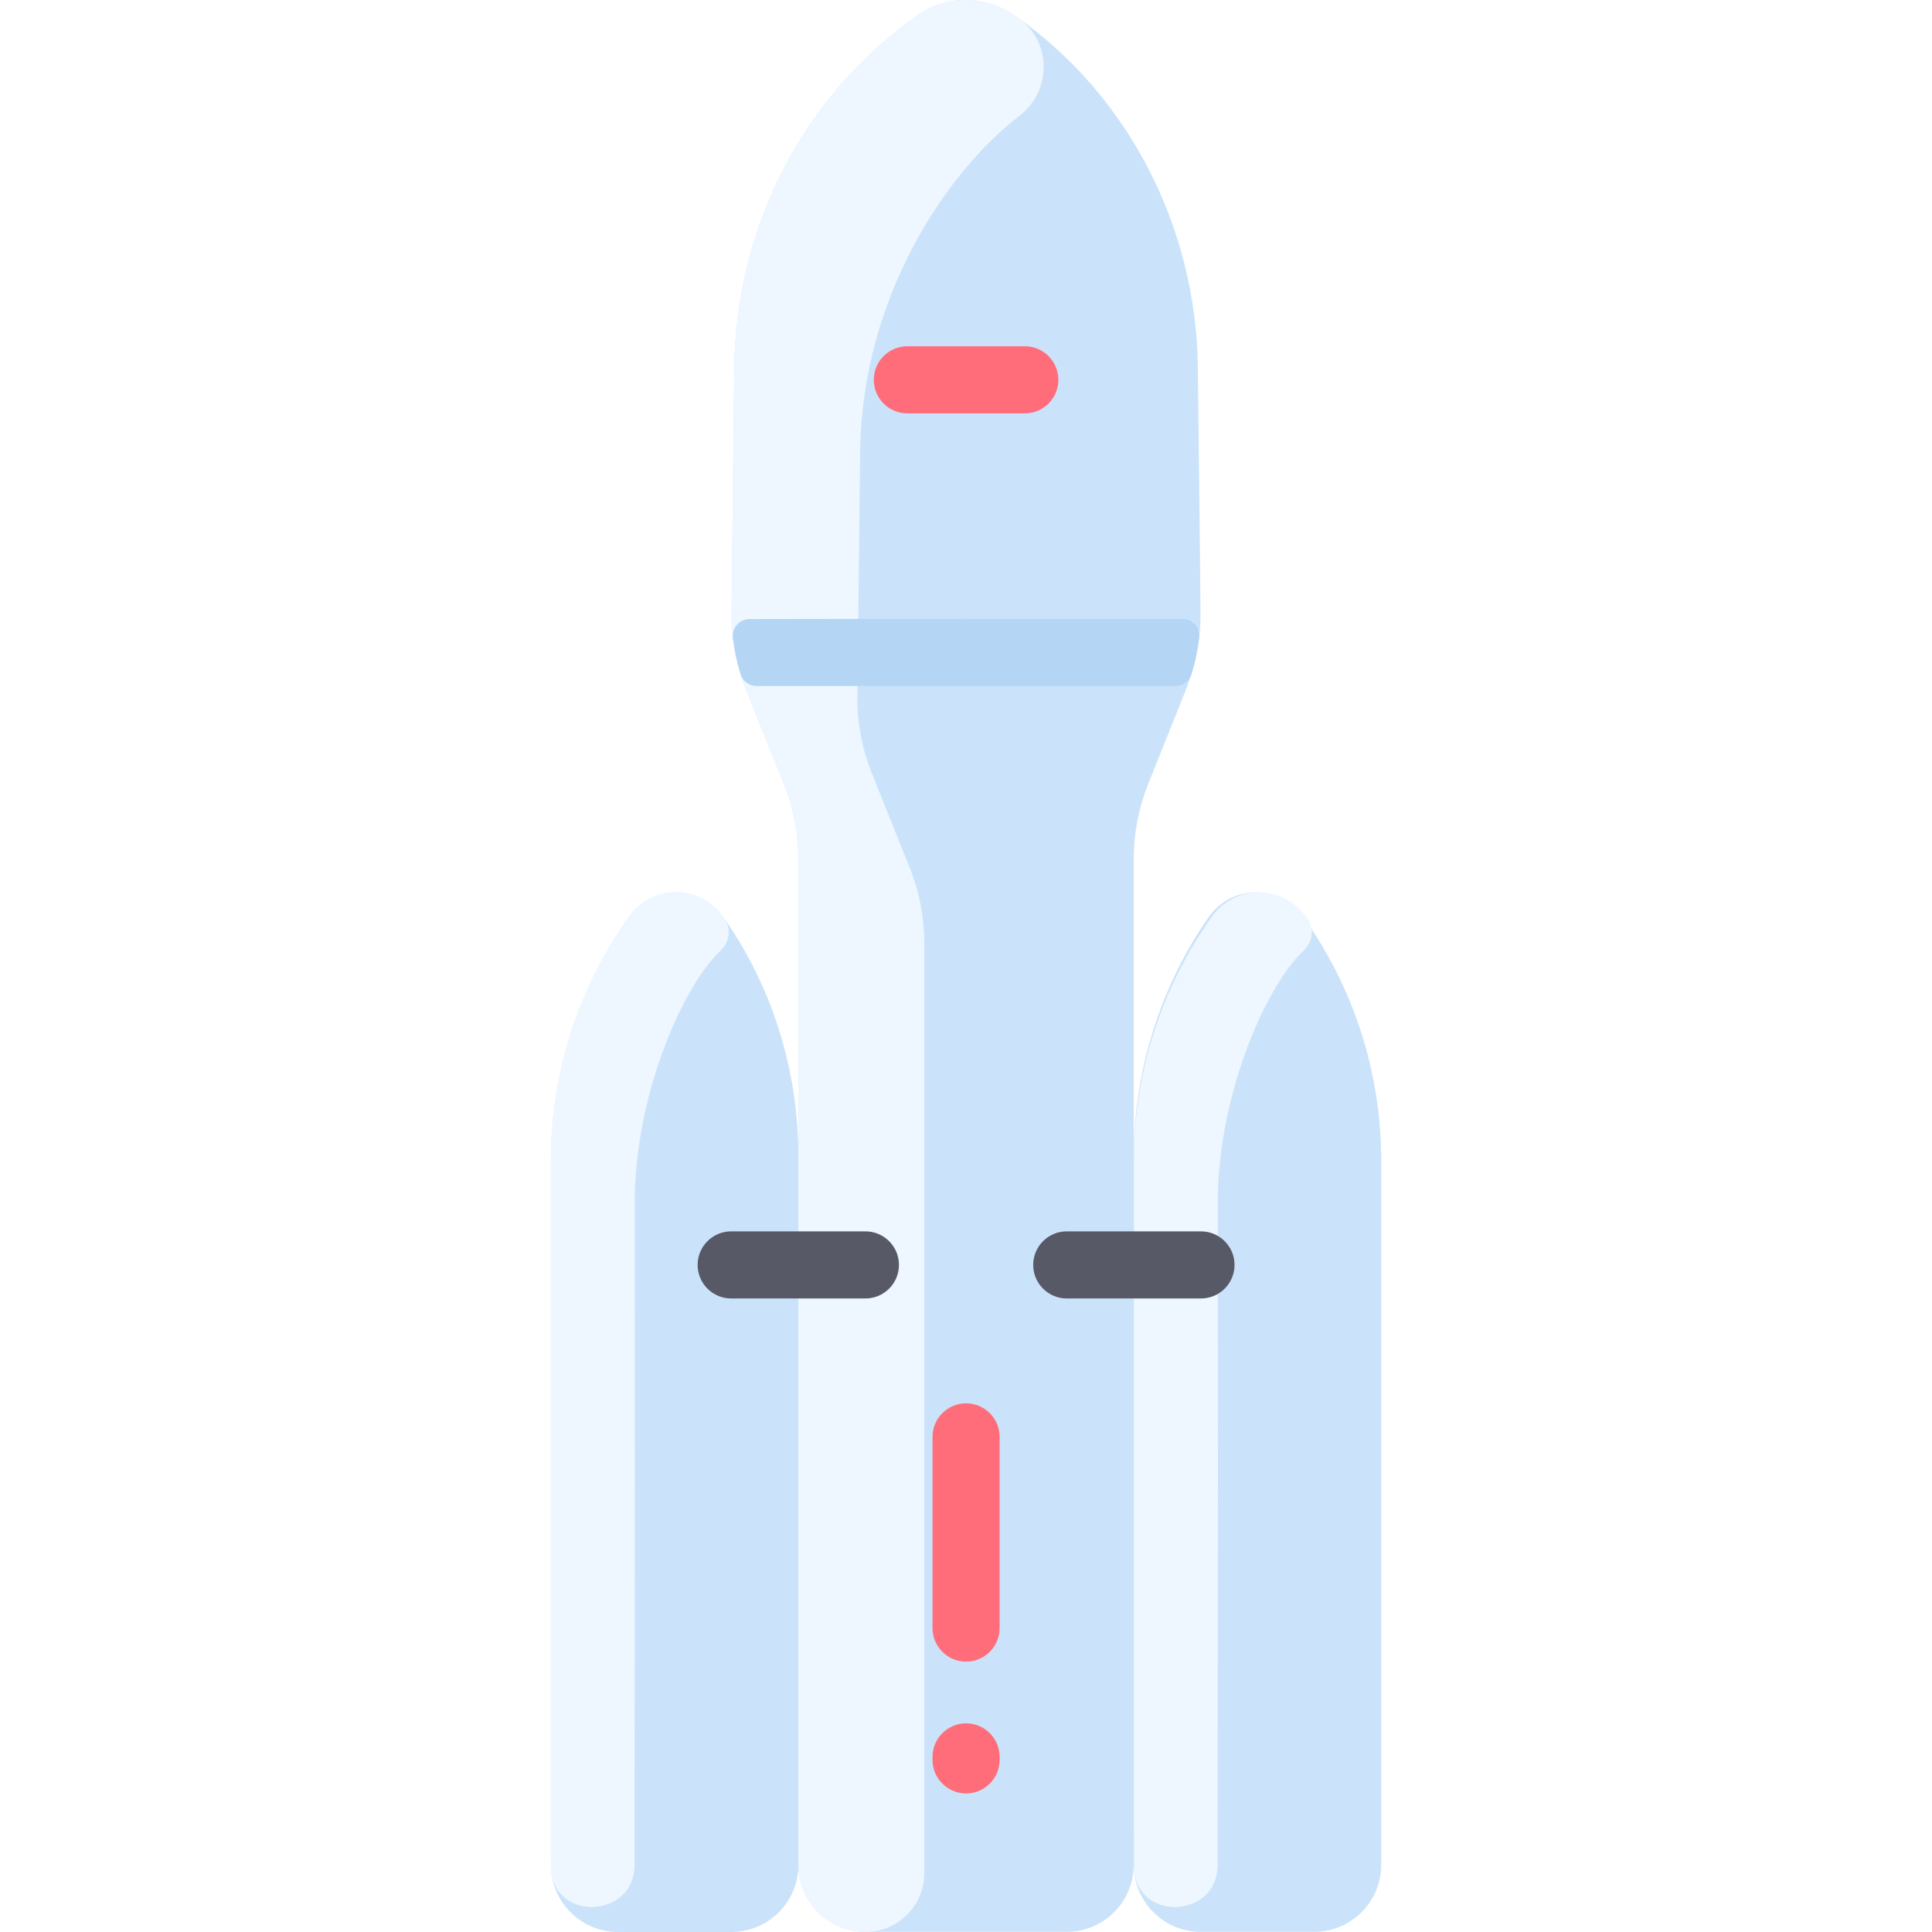
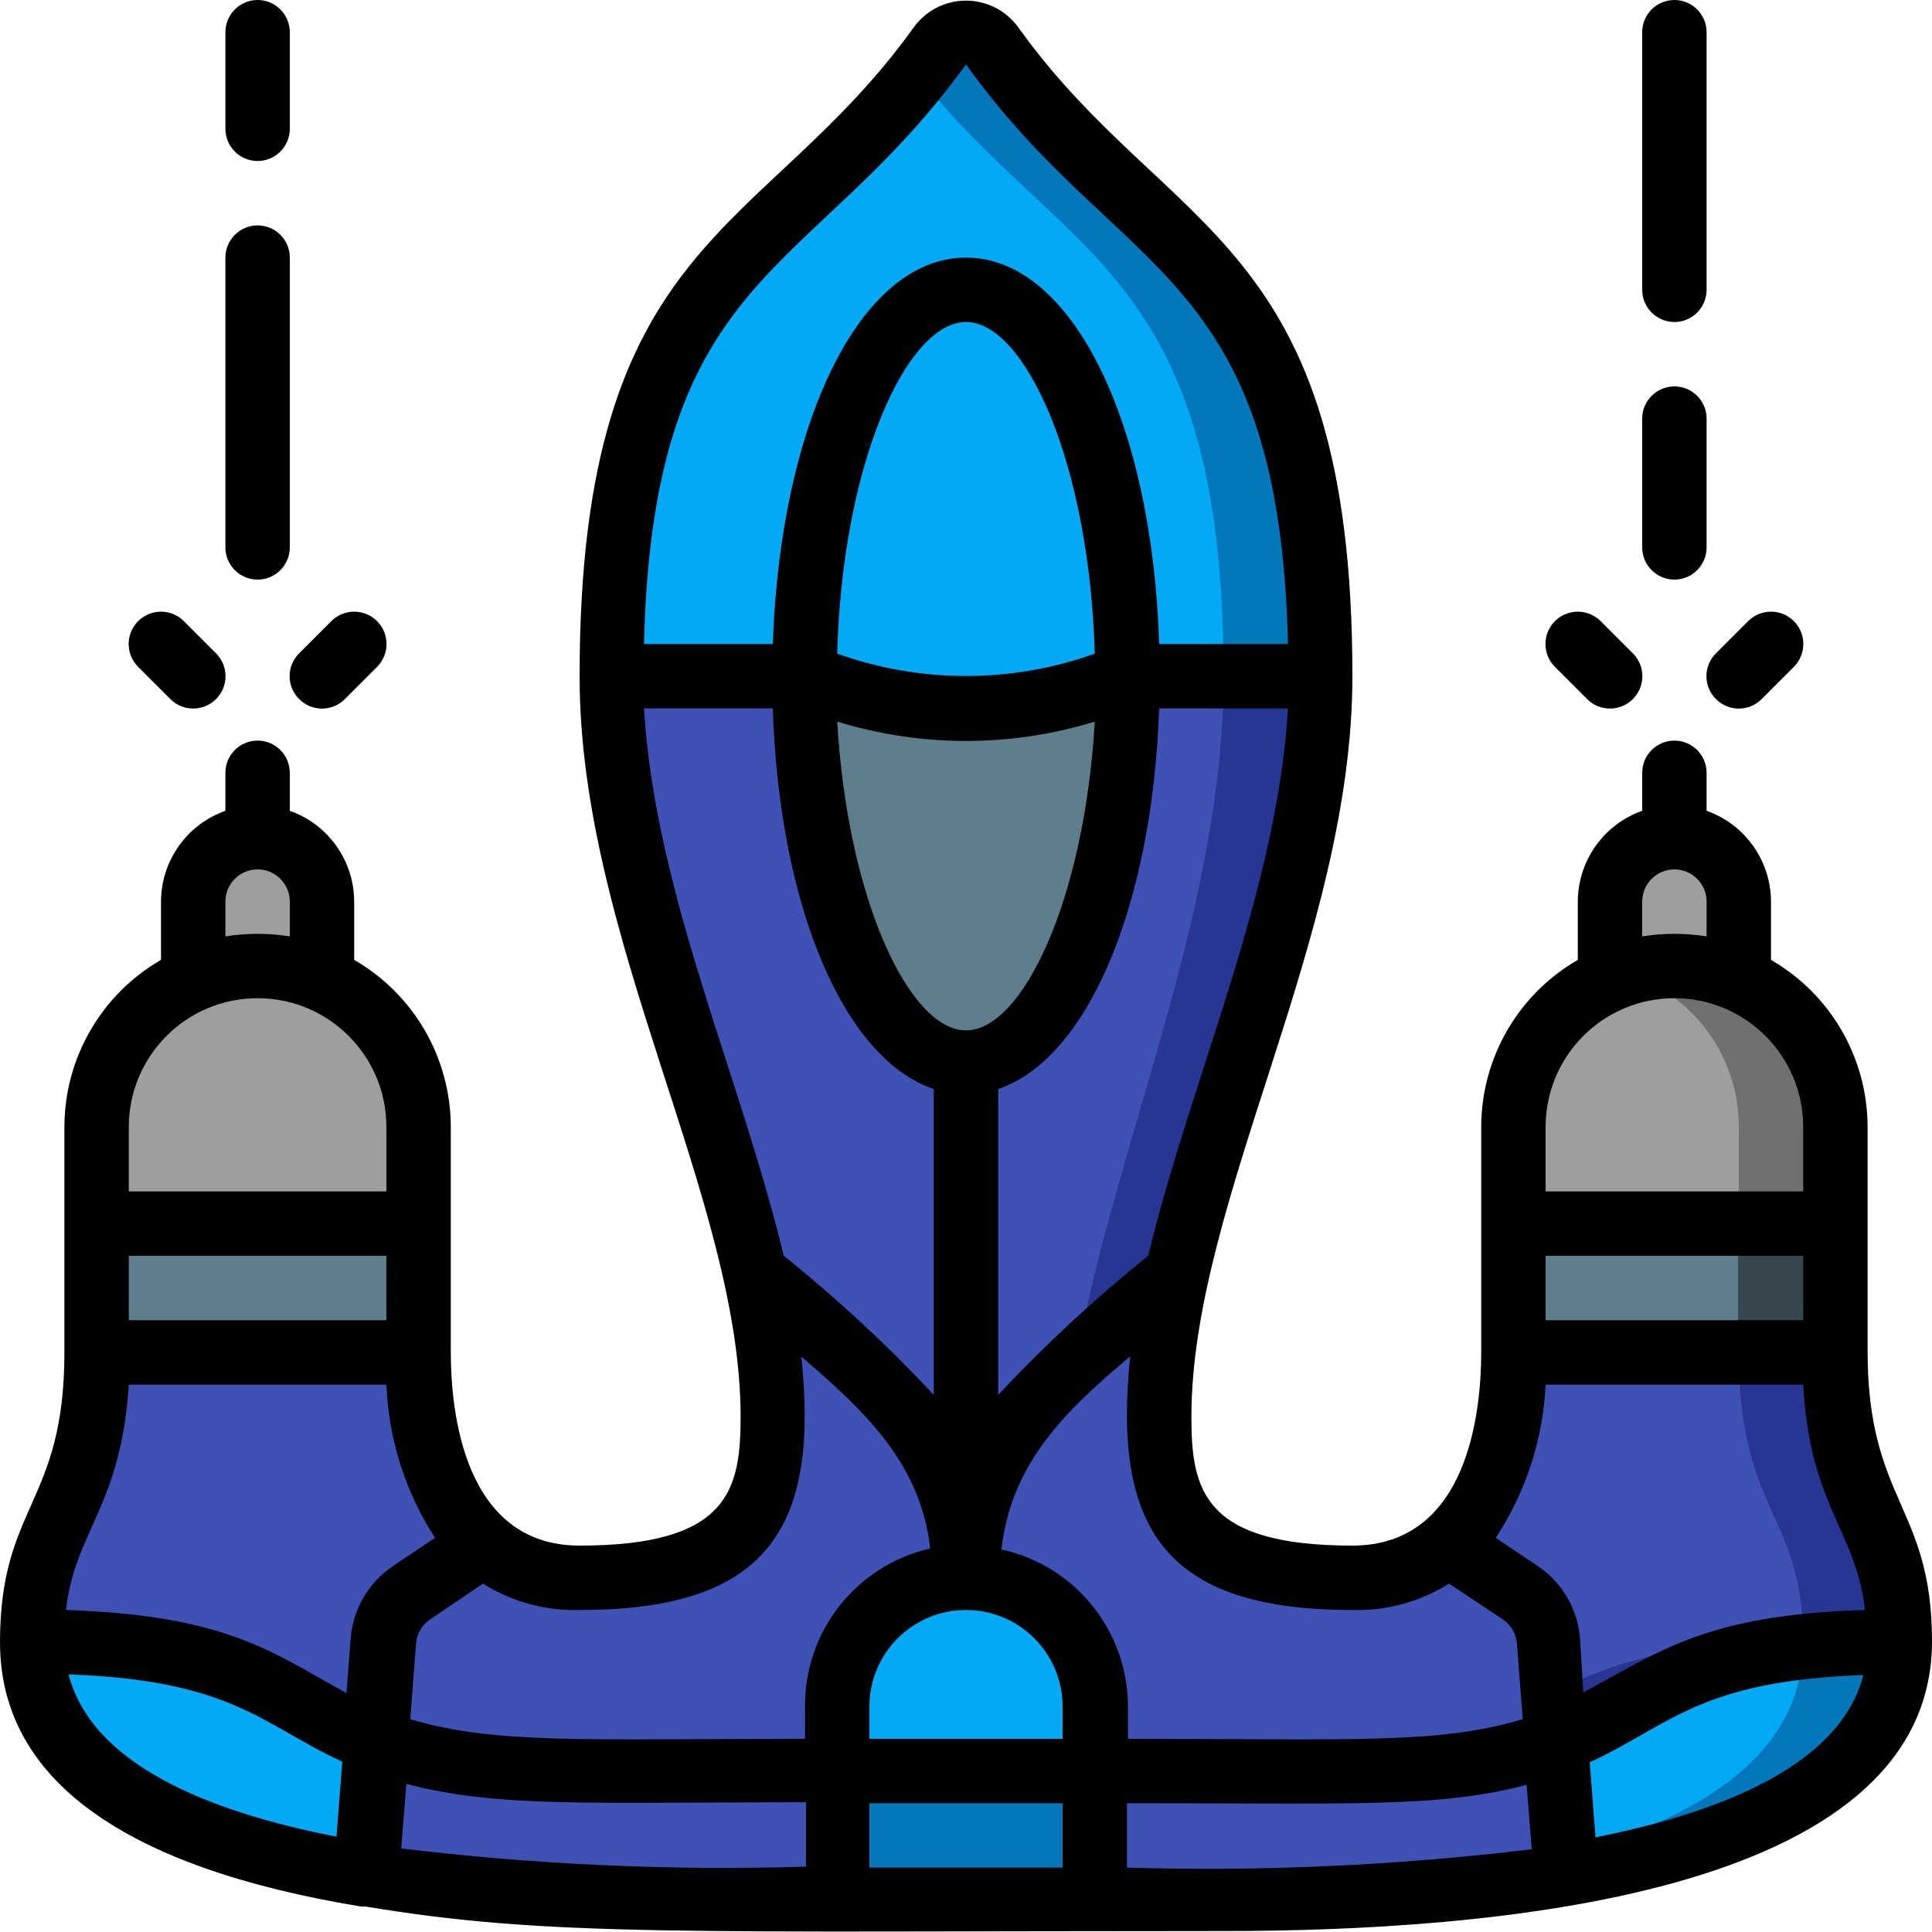
- <svg xmlns="http://www.w3.org/2000/svg" id="Layer_1" enable-background="new 0 0 460.581 460.581" height="512" viewBox="0 0 460.581 460.581" width="512">
-   <path d="m310.604 218.459c-5.527-7.725-17.032-7.62-22.48.2-11.045 15.855-17.787 35.889-17.845 56.733v-70.632c0-6.12 1.18-12.19 3.45-17.87 3.52-8.77 9.244-23.072 9.34-23.34 1.841-5.15 3-10.5 3.13-15.96.043-2.293-.571-55.073-.64-60.25-.46-32.93-16.14-64.05-42.95-83.17-7.99-5.71-17.15-5.23-23.86-.53-27.89 19.55-43.24 51.23-43.69 83.7-.03 2.65-.67 59.73-.66 60.27.155 6.036 1.456 11.875 3.44 16.74l9.04 22.54c2.28 5.68 3.46 11.75 3.46 17.87v70.893c-.01-20.253-6.085-40.083-17.659-56.692-6.035-8.661-17.431-7.793-22.67-.47-12.14 16.97-18.67 37.31-18.67 58.17v167.92c0 8.84 7.16 16 16 16h27c8.798 0 16-7.114 16-16.013.01 8.832 7.165 15.982 15.999 15.982h47.94c8.823 0 15.969-7.132 15.997-15.948.028 8.816 7.175 15.948 15.997 15.948h27c8.84 0 16-7.16 16-16v-167.92c.001-20.86-6.529-41.201-18.669-58.171z" fill="#cbe3fa" />
-   <path d="m311.74 219.061c1.621 2.365 1.171 5.526-.911 7.497-9.552 9.036-20.549 35.363-20.519 60.072.118 99.216-.102 140.189-.061 157.982.03 12.734-19.151 13.619-19.911.907-.045-.753-.029-52.788-.029-168.889 0-20.86 6.53-41.2 18.67-58.17 5.28-7.38 16.765-8.15 22.761.601z" fill="#eef7ff" />
-   <path d="m242.889 4.37c7.897 5.672 7.817 17.345.104 23.265-17.443 13.389-37.427 43.181-37.934 79.704-.03 2.65-.47 40.49-.67 58.63-.114 6.275 1.258 13.005 3.45 18.38l9.04 22.54c2.28 5.68 3.46 11.75 3.46 17.87v221.79c0 7.732-6.268 14-14 14-8.837 0-16-7.163-16-16v-239.789c0-6.12-1.181-12.19-3.46-17.87-7.329-18.269-9.141-22.775-9.35-23.34-1.94-5.1-2.99-10.49-3.13-15.94-.034-1.828-.053 2.669.66-60.27.45-32.47 15.8-64.15 43.69-83.7 6.875-4.816 15.981-5.13 24.14.73z" fill="#eef7ff" />
-   <path d="m285.888 152.041c-.345 2.956-.963 5.875-1.852 8.72-.52 1.664-2.077 2.788-3.82 2.788h-99.829c-1.744 0-3.303-1.125-3.821-2.791-.884-2.839-1.501-5.753-1.848-8.703-.28-2.376 1.575-4.468 3.967-4.475 17.765-.054 85.478-.05 103.234-.011 2.391.006 4.246 2.096 3.969 4.472z" fill="#b5d5f5" />
-   <g fill="#ff6d7a">
-     <path d="m244.309 98.55h-28c-4.418 0-8-3.582-8-8s3.582-8 8-8h28c4.418 0 8 3.582 8 8s-3.582 8-8 8z" />
-     <path d="m230.309 427.55c-4.418 0-8-3.582-8-8v-.709c0-4.418 3.582-8 8-8s8 3.582 8 8v.709c0 4.418-3.582 8-8 8z" />
-     <path d="m230.309 396.13c-4.418 0-8-3.582-8-8v-45.58c0-4.418 3.582-8 8-8s8 3.582 8 8v45.581c0 4.418-3.582 7.999-8 7.999z" />
+ <svg xmlns="http://www.w3.org/2000/svg" height="512" viewBox="0 0 60 60" width="512">
+   <g id="010---Alien-Space-Ship" fill="none">
+     <g id="Icons" transform="translate(1 1)">
+       <path id="Shape" d="m56 34v7h-10v-7c0-2.761 2.239-5 5-5s5 2.239 5 5z" fill="#707070" />
+       <path id="Shape" d="m53 34 0 7h-7l0-7c-.005-2.187 1.413-4.124 3.5-4.78 2.087.656 3.505 2.593 3.5 4.78z" fill="#9e9e9e" />
+       <path id="Shape" d="m12 41h-10v-7c0-2.761 2.239-5 5-5s5 2.239 5 5z" fill="#9e9e9e" />
+       <path id="Rectangle-path" d="m2 37h10v4.25h-10z" fill="#607d8b" />
+       <path id="Rectangle-path" d="m45.98 36.88h10v4.25h-10z" fill="#37474f" />
+       <path id="Rectangle-path" d="m46 36.88h6.98v4.25h-6.98z" fill="#607d8b" />
+       <path id="Shape" d="m56 41h-10c0 3.62-1.36 7-5 7-5 0-6-2-6-5 0-7 5-15 5-23h-6c0 6.63-2.24 12-5 12s-5-5.37-5-12h-6c0 8 5 16 5 23 0 3-1 5-6 5-3.63 0-5-3.38-5-7h-10c0 5-2 5-2 9 0 4.26 4.8 6.29 10.37 7.23 5.86 1 11.1.77 26.63.77 7.23 0 21-.81 21-8 0-4-2-4-2-9z" fill="#3f51b5" />
+       <path id="Shape" d="m58 50c-6.91 0-7.61 1.91-10.69 3.09l-.24-3.09c-.046-.612-.371-1.168-.88-1.51-.768-.439-1.5-.937-2.19-1.49 1.57-1.39 2-3.9 2-6h10c0 5 2 5 2 9z" fill="#547580" />
+       <path id="Shape" d="m58 50c-6.91 0-7.61 1.91-10.69 3.09-.14-1.86-.1-1.15-.24-3.12-.046-.612-.371-1.168-.88-1.51-.767-.429-1.499-.917-2.19-1.46 1.57-1.39 2-3.9 2-6h10c0 5 2 5 2 9z" fill="#283593" />
+       <path id="Shape" d="m55 50c-4.35 0-6.24.76-7.8 1.61l-.13-1.61c-.046-.612-.371-1.168-.88-1.51-.768-.439-1.5-.937-2.19-1.49 1.57-1.39 2-3.9 2-6h7c0 5 2 5 2 9z" fill="#3f51b5" />
+       <path id="Shape" d="m40 20c0 6.33-3.13 12.65-4.43 18.48-2.66 2.66-6.57 4.52-6.57 9.52v-16c2.76 0 5-5.37 5-12z" fill="#283593" />
+       <path id="Shape" d="m37 20c0 7-3.13 14-4.43 20.46-2 2-2.58 2.43-3.57 3.5v-11.96c2.76 0 5-5.37 5-12z" fill="#3f51b5" />
+       <path id="Shape" d="m10.37 57.23c-5.57-.94-10.37-2.97-10.37-7.23 6.7 0 7.44 1.75 10.64 3.07.1.05.08-.35-.27 4.16z" fill="#02a9f4" />
+       <g fill="#3f51b5">
+         <path id="Shape" d="m29 48c-2.209 0-4 1.791-4 4v2c-8.3 0-11.39.22-14.31-.91l.24-3.09c.046-.612.371-1.168.88-1.51.768-.439 1.5-.937 2.19-1.49.836.704 1.909 1.062 3 1 5 0 6-2 6-5-.024-1.519-.211-3.031-.56-4.51 2.9 2.75 6.56 4.67 6.56 9.51z" />
+         <path id="Shape" d="m25 54v4c-4.89.173-9.785-.085-14.63-.77l.32-4.14c3.11 1.2 6.74.91 14.31.91z" />
+         <path id="Shape" d="m47.31 53.09c-3.11 1.2-6.74.91-14.31.91 0-2 .23-3.41-1.17-4.83-.751-.75-1.769-1.171-2.83-1.17 0-4.84 3.66-6.76 6.56-9.51-.349 1.479-.536 2.991-.56 4.51 0 3 1 5 6 5 1.091.062 2.164-.296 3-1 .701.564 1.446 1.069 2.23 1.51.489.346.797.893.84 1.49z" />
+         <path id="Shape" d="m47.63 57.23c-4.845.683-9.74.941-14.63.77v-4c8.3 0 11.39.22 14.31-.91z" />
+       </g>
+       <path id="Shape" d="m58 50c0 4.26-4.8 6.29-10.37 7.23-.07-.88 0-.11-.32-4.14 3.08-1.18 3.78-3.09 10.69-3.09z" fill="#0377bc" />
+       <path id="Shape" d="m55 50.15c-.09 3.39-3.27 5.34-7.42 6.45l-.27-3.51c2.56-.98 3.48-2.47 7.69-2.94z" fill="#02a9f4" />
+       <path id="Shape" d="m7 25c-1.105 0-2 .895-2 2v2.42c1.275-.557 2.725-.557 4 0v-2.42c0-1.105-.895-2-2-2z" fill="#9e9e9e" />
+       <path id="Shape" d="m53 27v2.42c-1.275-.557-2.725-.557-4 0v-2.42c0-1.105.895-2 2-2s2 .895 2 2z" fill="#9e9e9e" />
+       <path id="Rectangle-path" d="m25 54h8v4h-8z" fill="#0377bc" />
+       <path id="Shape" d="m33 52v2h-8v-2c0-2.209 1.791-4 4-4s4 1.791 4 4z" fill="#02a9f4" />
+       <path id="Shape" d="m34 20c0 6.63-2.24 12-5 12s-5-5.37-5-12c3.2 1.333 6.8 1.333 10 0z" fill="#607d8b" />
+       <path id="Shape" d="m29.82.44c-.187-.268-.493-.428-.82-.428s-.633.16-.82.428c-4.81 6.71-10.18 6.32-10.18 19.56h6c3.2 1.333 6.8 1.333 10 0h6c0-13.24-5.37-12.85-10.18-19.56z" fill="#02a9f4" />
+       <path id="Shape" d="m40 20h-3c0-12.62-4.88-12.86-9.5-18.66.67-.84.83-1.34 1.5-1.34.325-.002.631.155.82.42 4.81 6.73 10.18 6.34 10.18 19.58z" fill="#0377bc" />
+     </g>
+     <g id="Outline" fill="#000">
+       <path id="Shape" d="m11.22 59.21h.07.07c5.7.95 9.86.76 26.64.76 8 0 22-1 22-9 0-4.19-2-4.35-2-9v-6.97c-.002-2.141-1.145-4.119-3-5.19v-1.81c-.004-1.268-.804-2.397-2-2.82v-1.18c0-.552-.448-1-1-1s-1 .448-1 1v1.18c-1.196.423-1.996 1.552-2 2.82v1.81c-1.855 1.071-2.998 3.049-3 5.19v7c0 1.8-.39 6-4 6-4.63 0-5-1.73-5-4 0-6.71 5-14.87 5-23 0-13.71-5.68-13.61-10.37-20.14-.375-.528-.983-.841-1.63-.841s-1.255.313-1.63.841c-4.69 6.53-10.37 6.43-10.37 20.14 0 8.19 5 16.22 5 23 0 2.27-.37 4-5 4-3.61 0-4-4.2-4-6v-7c-.002-2.141-1.145-4.119-3-5.19v-1.81c-.004-1.268-.804-2.397-2-2.82v-1.18c0-.552-.448-1-1-1s-1 .448-1 1v1.18c-1.196.423-1.996 1.552-2 2.82v1.81c-1.855 1.071-2.998 3.049-3 5.19v7c0 4.71-2 4.74-2 9s3.85 7 11.22 8.21zm-9.09-7.21c5.1.18 6 1.56 8.5 2.71l-.18 2.33c-4.16-.81-7.62-2.32-8.32-5.04zm9.87-11h-8v-2h8zm-8 2h8c.067 1.693.589 3.338 1.51 4.76l-1.3.87c-.763.512-1.249 1.344-1.32 2.26l-.13 1.69c-2.28-1.24-3.65-2.41-8.71-2.58.28-2.47 1.71-3.21 1.95-7zm8.46 14.4.16-2c2.86.75 5.74.57 12.41.57v2c-4.208.13-8.421-.061-12.6-.57zm21.54-34.99c-.33 5.59-2.26 9.59-4 9.59s-3.67-4-4-9.59c2.606.801 5.394.801 8 0zm-8-2.11c.16-5.94 2.17-10.3 4-10.3s3.83 4.36 4 10.3c-2.586.925-5.414.925-8 0zm4 29.7c1.657 0 3 1.343 3 3v1h-6v-1c0-1.657 1.343-3 3-3zm-3 8v-2h6v2zm8 0v-2c7 0 9.68.15 12.41-.57l.16 2c-4.17.504-8.372.695-12.57.57zm14.55-.94-.18-2.33c2.51-1.16 3.4-2.53 8.5-2.71-.7 2.7-4.16 4.21-8.32 5.04zm-.48-6.17c-.071-.916-.557-1.748-1.32-2.26l-1.3-.87c.936-1.418 1.471-3.063 1.55-4.76h8c.21 3.79 1.64 4.53 1.92 7-4.92.15-6.32 1.26-8.75 2.56zm6.93-9.89h-8v-2h8zm-5-11.92v-1.08c0-.552.448-1 1-1s1 .448 1 1v1.08c-.663-.105-1.337-.105-2 0zm1 1.92c2.209 0 4 1.791 4 4v2h-8v-2c0-2.209 1.791-4 4-4zm-10 19c1.059.031 2.104-.255 3-.82l1.67 1.11c.256.172.418.452.44.76l.18 2.34c-2.61.79-5.34.61-12.26.61v-1c-.002-2.348-1.637-4.378-3.93-4.88.31-2.71 2-4.31 4-6-.56 5.38 1.1 7.88 6.9 7.88zm-6.34-11c-1.654 1.327-3.212 2.771-4.66 4.32v-9.5c2.76-.93 4.78-5.64 5-11.82h4c-.34 5.73-3 11.44-4.34 17zm-5.66-37c4.8 6.7 9.72 6.27 10 18h-4c-.22-6.91-2.72-12-6-12s-5.76 5.09-6 12h-4c.28-11.69 5.16-11.3 10-18zm-10 20h4c.2 6.18 2.22 10.89 5 11.82v9.5c-1.448-1.549-3.006-2.993-4.66-4.32-1.34-5.57-4-11.27-4.34-17zm4.84 20.09c2 1.72 3.74 3.32 4.05 6-2.288.521-3.906 2.563-3.89 4.91v1c-6.74 0-9.65.18-12.26-.61l.18-2.34c.022-.308.184-.588.44-.76l1.64-1.11c.896.565 1.941.851 3 .82 5.78 0 7.47-2.48 6.88-7.91zm-17.84-13.01v-1.08c0-.552.448-1 1-1s1 .448 1 1v1.08c-.663-.105-1.337-.105-2 0zm1 1.92c2.209 0 4 1.791 4 4v2h-8v-2c0-2.209 1.791-4 4-4z" />
+       <path id="Shape" d="m9.29 21.71c.188.189.443.296.71.296.267 0 .522-.106.71-.296l1-1c.392-.392.392-1.028 0-1.42s-1.028-.392-1.42 0l-1 1c-.189.188-.296.443-.296.71s.106.522.296.71z" />
+       <path id="Shape" d="m5.29 21.71c.392.392 1.028.392 1.42 0s.392-1.028 0-1.42l-1-1c-.392-.392-1.028-.392-1.42 0-.392.392-.392 1.028-0 1.42z" />
+       <path id="Shape" d="m8 5c.552 0 1-.448 1-1v-3c0-.552-.448-1-1-1s-1 .448-1 1v3c0 .552.448 1 1 1z" />
+       <path id="Shape" d="m8 18c.552 0 1-.448 1-1v-9c0-.552-.448-1-1-1s-1 .448-1 1v9c0 .552.448 1 1 1z" />
+       <path id="Shape" d="m49.29 21.71c.254.254.623.353.97.26.347-.093.617-.363.71-.71.093-.347-.006-.716-.26-.97l-1-1c-.392-.392-1.028-.392-1.42 0s-.392 1.028 0 1.42z" />
+       <path id="Shape" d="m53.29 21.71c.188.189.443.296.71.296s.522-.106.71-.296l1-1c.392-.392.392-1.028 0-1.42-.392-.392-1.028-.392-1.42 0l-1 1c-.189.188-.296.443-.296.71s.106.522.296.71z" />
+       <path id="Shape" d="m52 10c.552 0 1-.448 1-1v-8c0-.552-.448-1-1-1s-1 .448-1 1v8c0 .552.448 1 1 1z" />
+       <path id="Shape" d="m52 18c.552 0 1-.448 1-1v-4c0-.552-.448-1-1-1s-1 .448-1 1v4c0 .552.448 1 1 1z" />
+     </g>
  </g>
-   <path d="m206.309 309.55h-32c-4.418 0-8-3.582-8-8s3.582-8 8-8h32c4.418 0 8 3.582 8 8s-3.581 8-8 8z" fill="#585966" />
-   <path d="m286.309 309.55h-32c-4.418 0-8-3.582-8-8s3.582-8 8-8h32c4.418 0 8 3.582 8 8s-3.582 8-8 8z" fill="#585966" />
-   <path d="m172.74 219.061c1.621 2.365 1.171 5.526-.911 7.497-9.552 9.036-20.549 35.363-20.519 60.072.118 99.216-.102 140.189-.061 157.982.03 12.734-19.151 13.619-19.911.907-.045-.753-.029-52.788-.029-168.889 0-20.86 6.53-41.2 18.67-58.17 5.28-7.38 16.765-8.15 22.761.601z" fill="#eef7ff" />
</svg>
